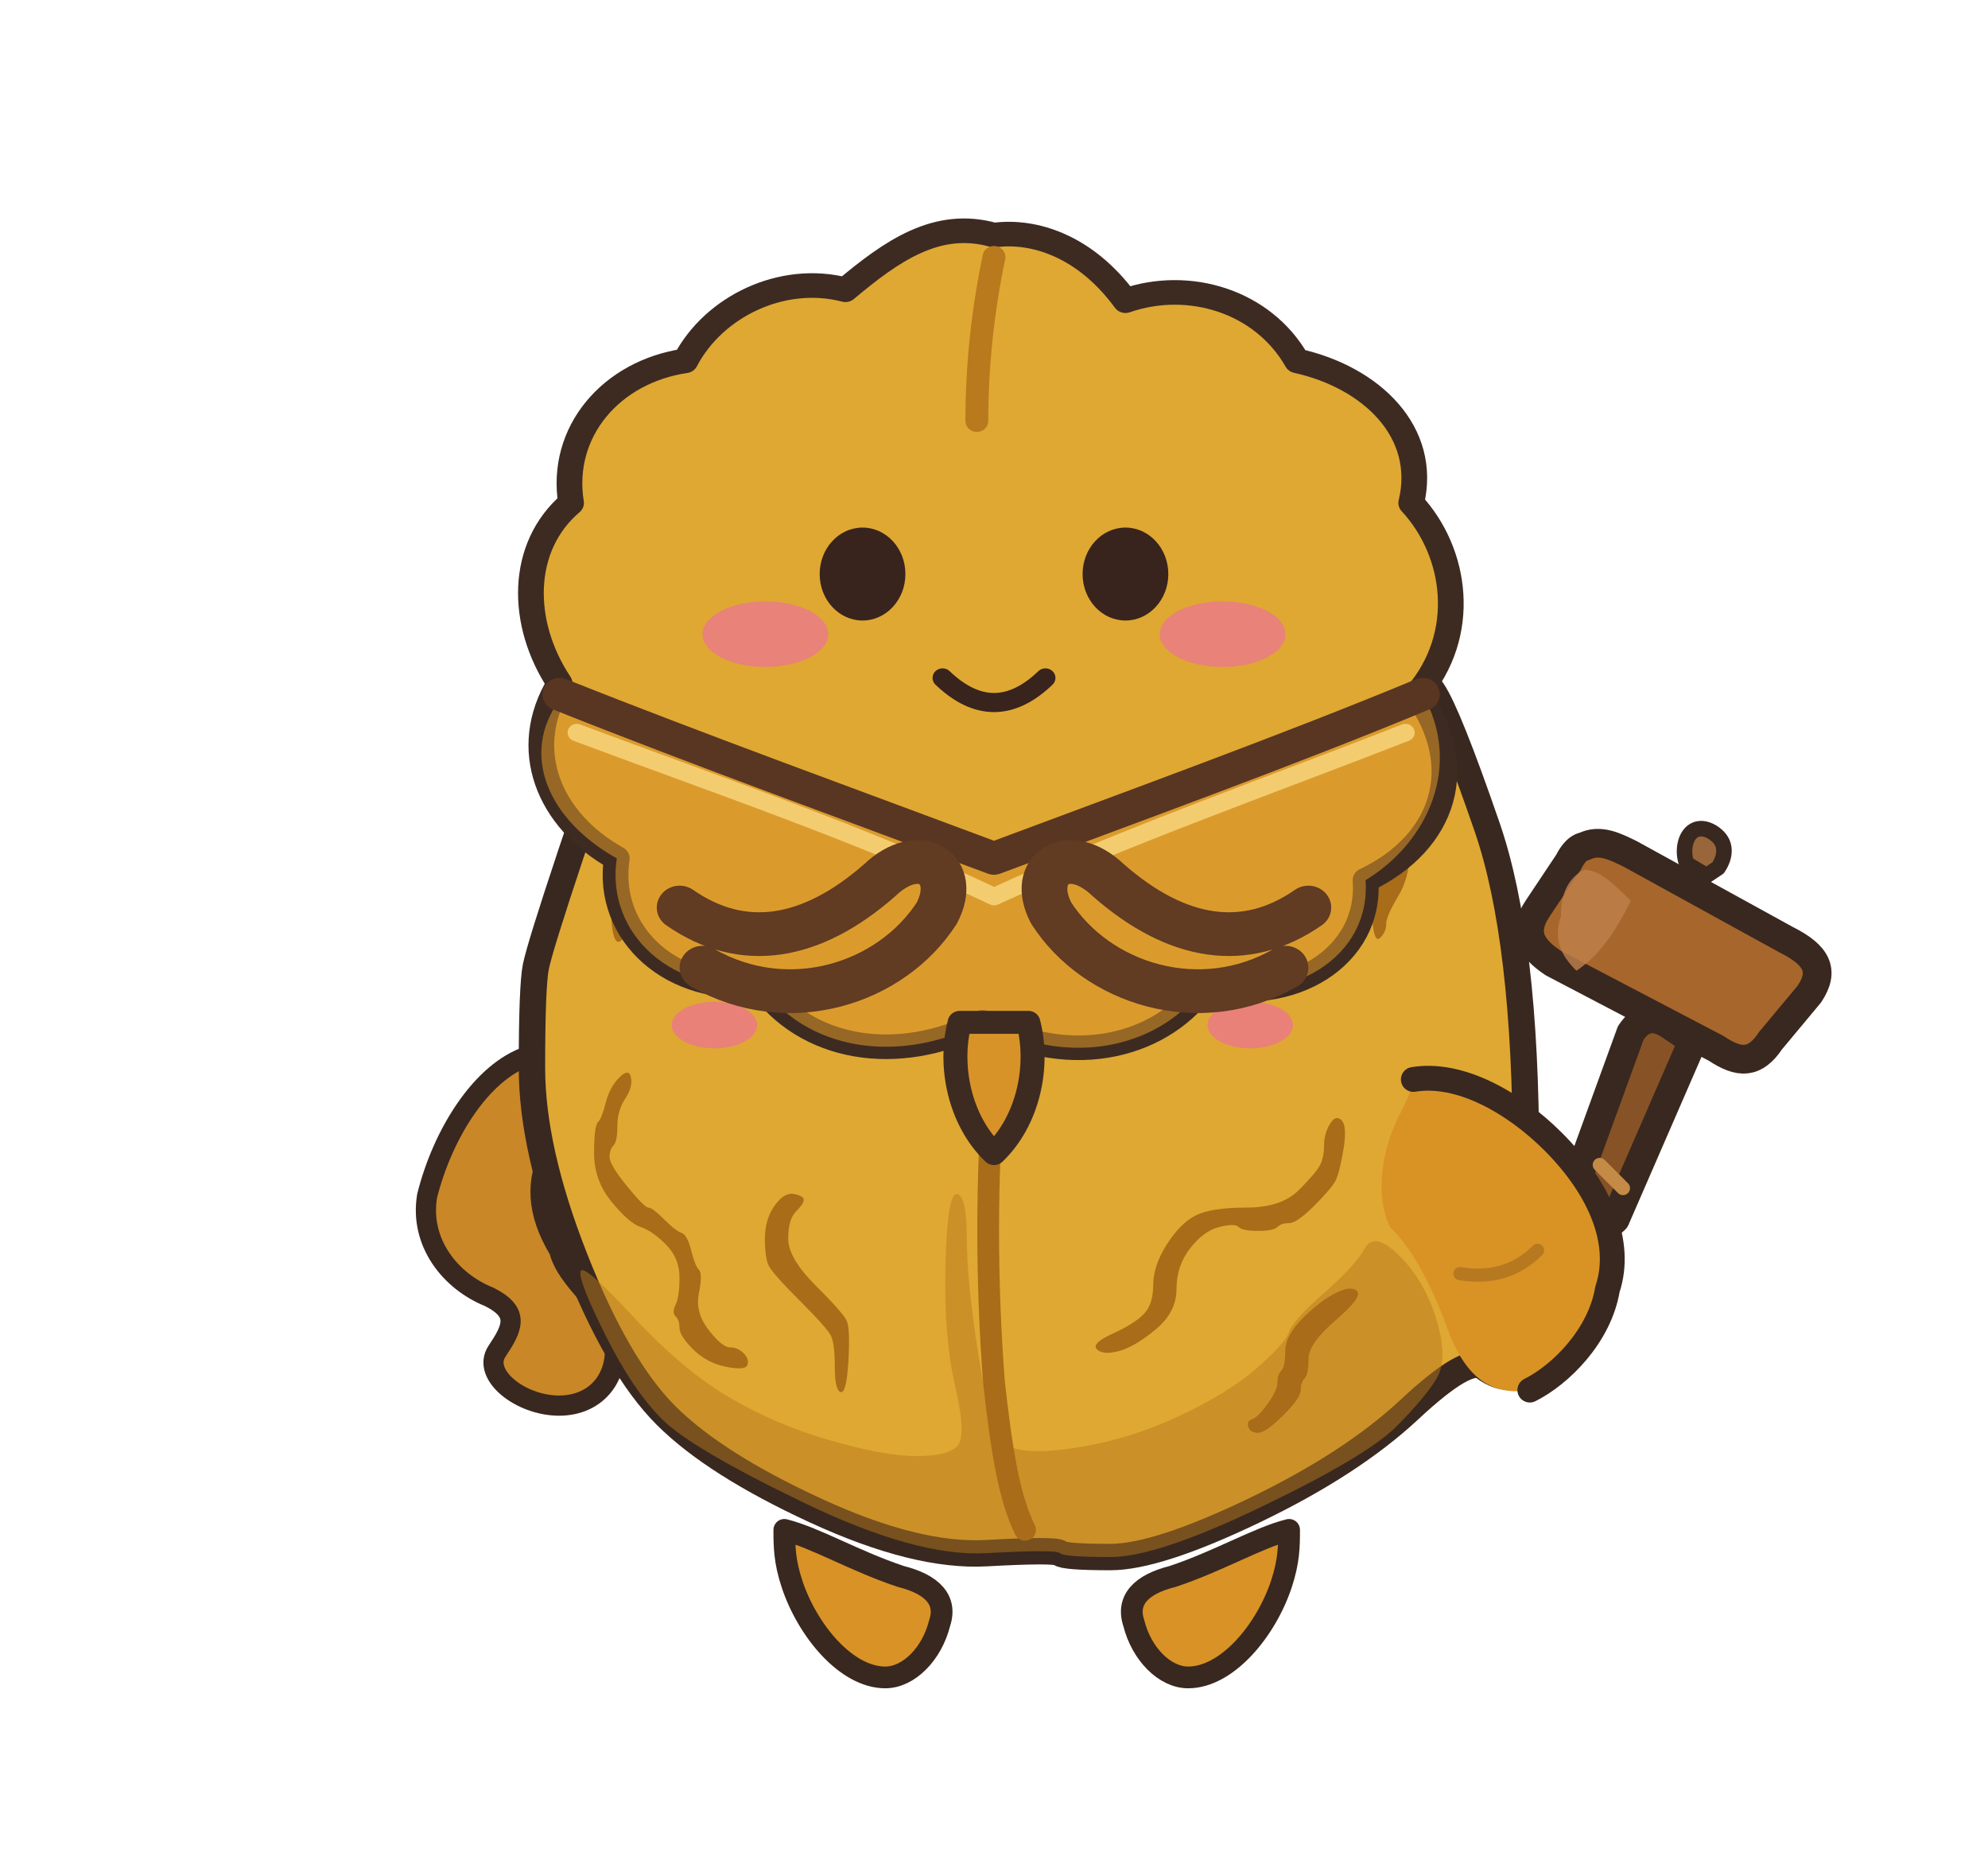
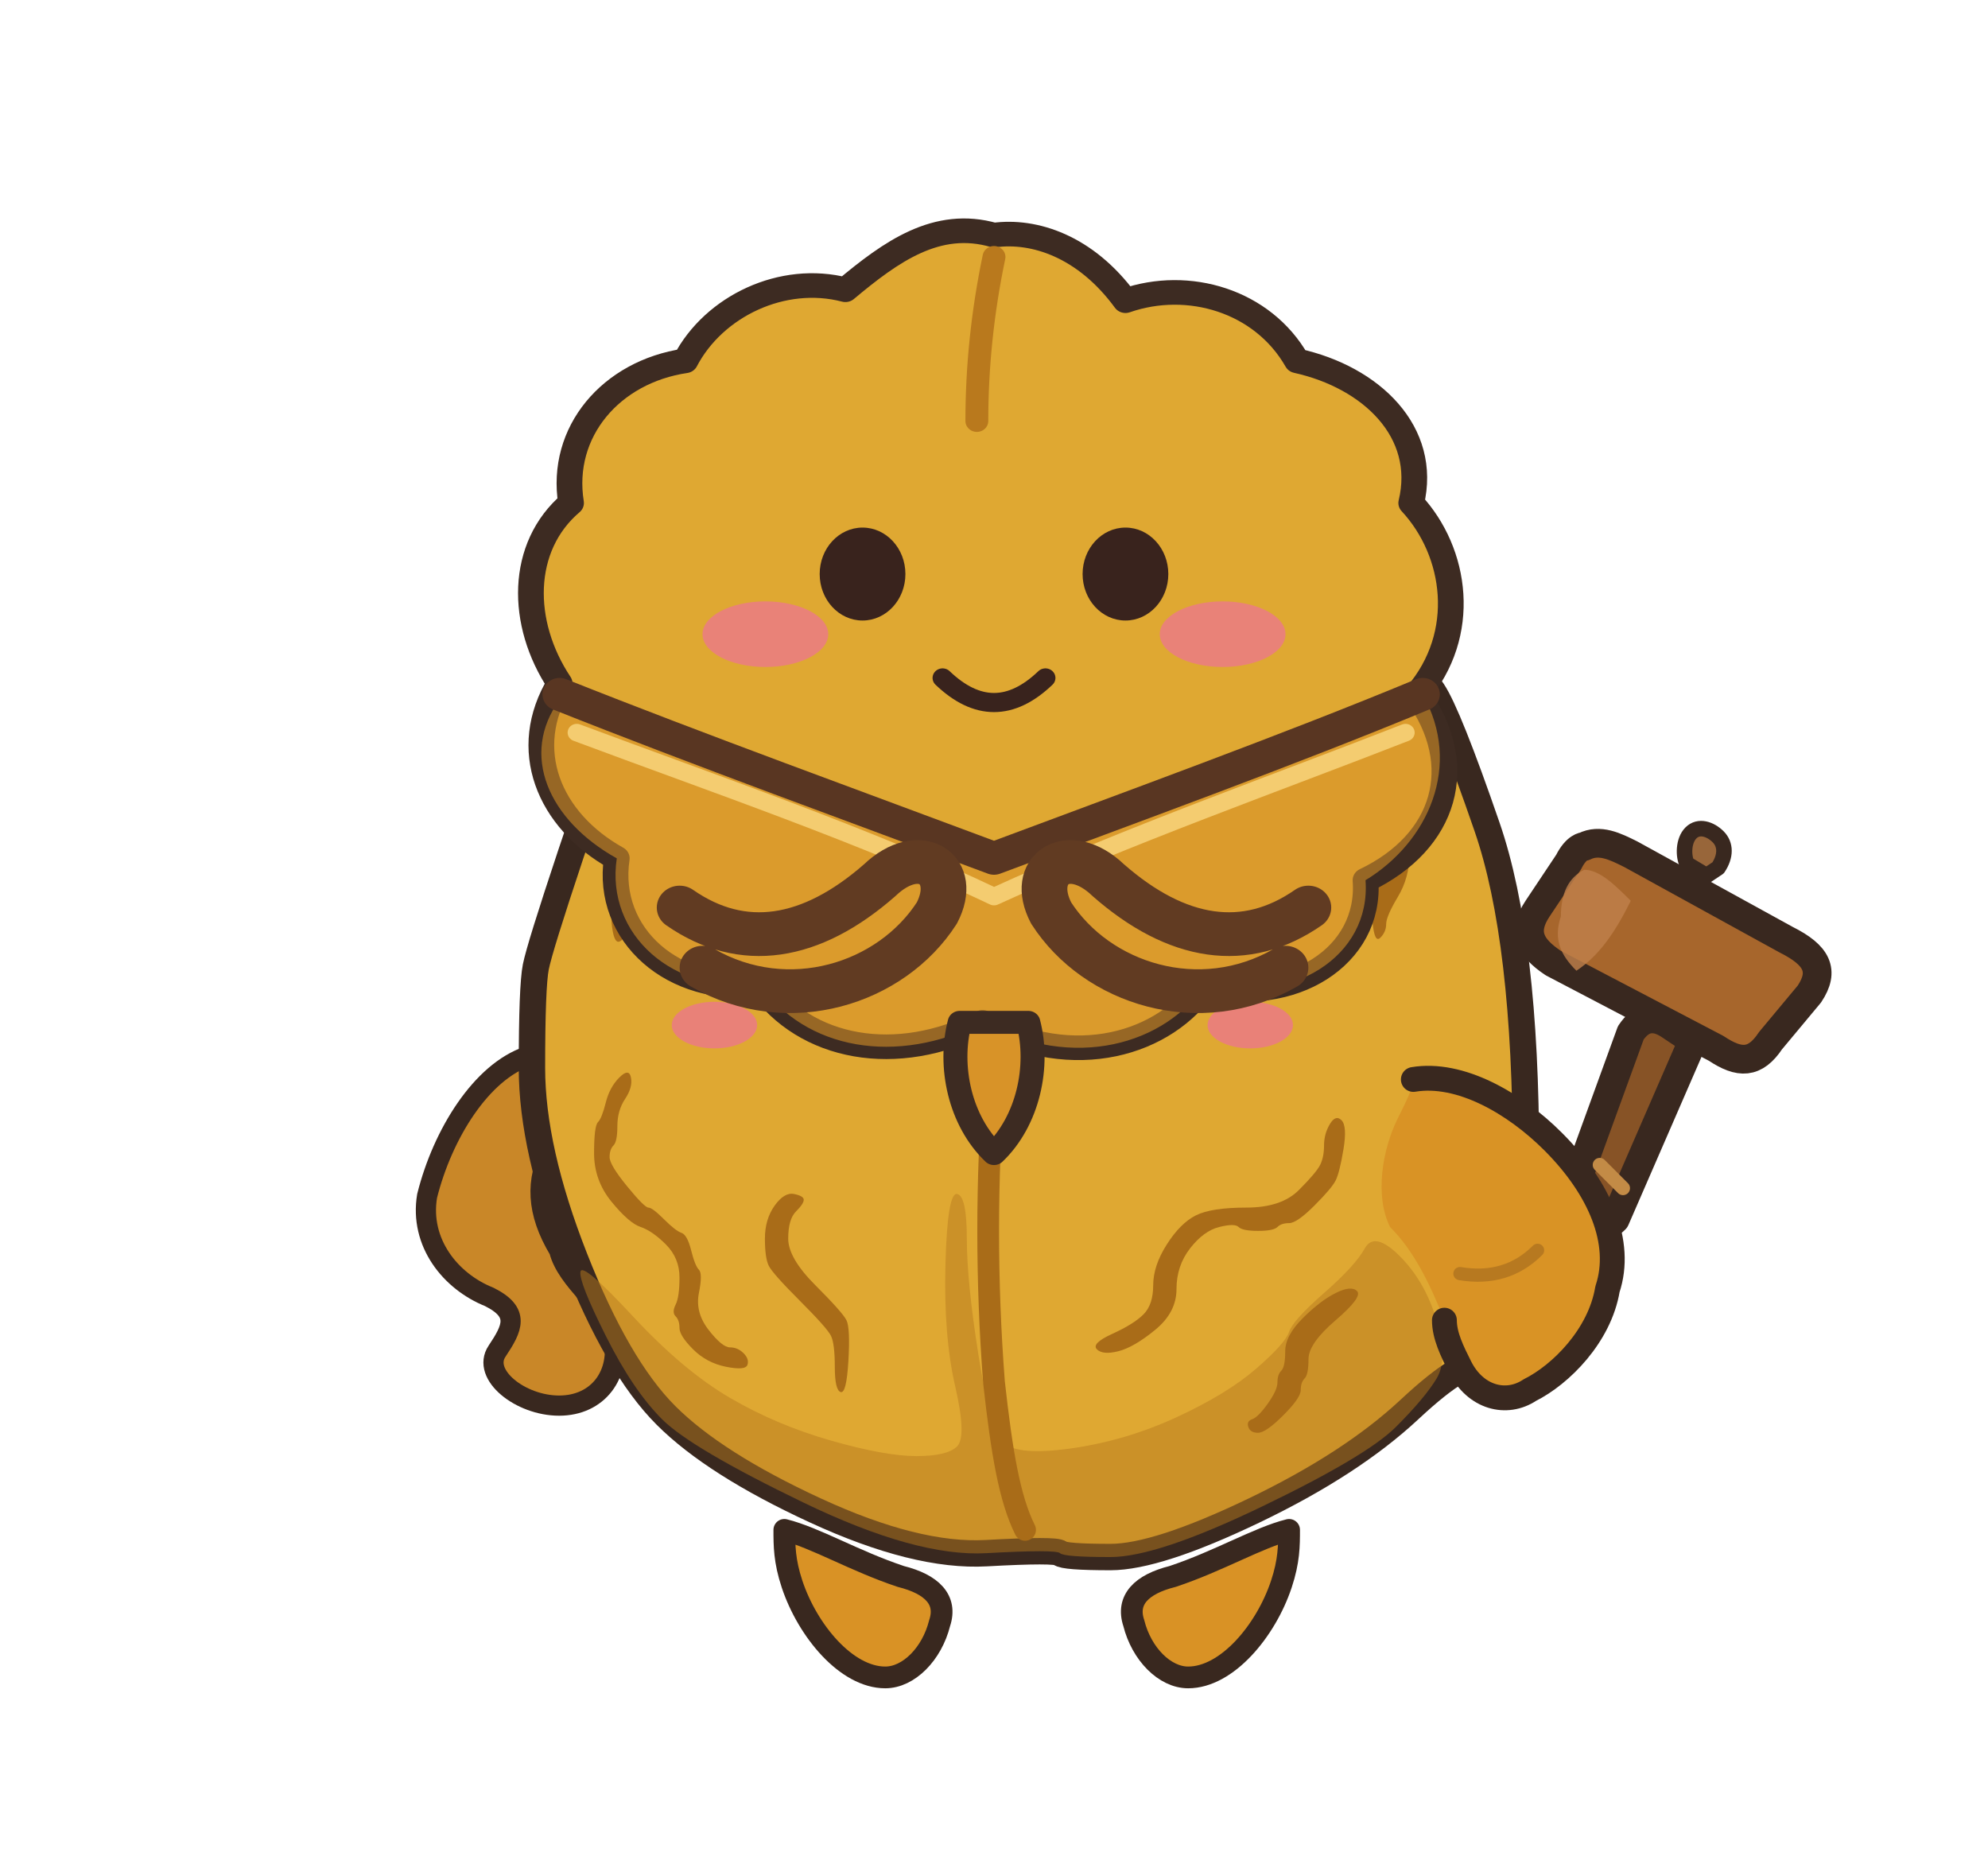
<svg xmlns="http://www.w3.org/2000/svg" width="320" height="300" viewBox="0 0 320 300">
  <g id="foot-left">
    <g transform="translate(-415 10) scale(1.25)">
      <path id="walnut-foot-left-shape" d="M 433 189 C 437 190 442 193 448 195 C 452 196 454 198 453 201 C 452 205 449 208 446 208 C 441 208 436 202 434 196 C 433 193 433 191 433 189 Z" fill="#d99225" stroke="#39281f" stroke-width="2.8" stroke-linejoin="round" />
    </g>
  </g>
  <g id="foot-right">
    <g transform="translate(-415 10) scale(1.25)">
      <path id="walnut-foot-right-shape" d="M 498 189 C 494 190 489 193 483 195 C 479 196 477 198 478 201 C 479 205 482 208 485 208 C 490 208 495 202 497 196 C 498 193 498 191 498 189 Z" fill="#d99225" stroke="#39281f" stroke-width="2.8" stroke-linejoin="round" />
    </g>
  </g>
  <g id="hammer">
    <g transform="translate(-415 10) scale(1.25)">
      <path id="walnut-hammer-handle" d="M 534 147 L 542 125 Q 544 122 547 124 L 550 126 L 540 149 Q 538 151 536 149 Z" fill="#875326" stroke="#39281f" stroke-width="3.7" stroke-linejoin="round" />
      <path id="walnut-hammer-cap" d="M 549.25 103.25 C 548.75 102.25 548.75 100.25 549.75 99.25 C 550.75 98.25 552.25 98.75 553.25 99.75 C 554.25 100.75 554.25 102.25 553.25 103.75 L 551.75 104.75 Z" fill="#98663a" stroke="#39281f" stroke-width="2" stroke-linejoin="round" />
      <path id="walnut-hammer-head" d="M 536 101 C 538 100 540 101 542 102 L 562 113 C 566 115 567 117 565 120 L 560 126 C 558 129 556 129 553 127 L 532 116 C 529 114 528 112 530 109 L 534 103 C 535 101 536 101 536 101 Z" fill="#a7662c" stroke="#39281f" stroke-width="3.7" stroke-linejoin="round" />
      <path id="walnut-hammer-head-highlight" d="M 536 104 C 538 104 540 106 542 108 C 540 112 538 115 535 117 C 533 115 532 113 533 110 C 533 107 534 105 536 104 Z" fill="#c0804a" opacity=".82" />
      <path id="walnut-hammer-grip" d="M 538 142 L 541 145" fill="none" stroke="#c38b46" stroke-width="1.8" stroke-linecap="round" />
    </g>
  </g>
  <g id="arm-left">
    <g transform="translate(-415 10) scale(1.25)">
      <path id="walnut-arm-left-shape" d="M 400 128 C 394 130 389 138 387 146 C 386 152 390 157 395 159 C 399 161 398 163 396 166 C 394 169 399 173 404 173 C 409 173 412 169 411 164 C 410 160 405 157 404 153 C 401 148 401 144 403 140 C 405 135 404 130 400 128 Z" fill="#c98728" stroke="#39281f" stroke-width="2.6" stroke-linejoin="round" />
      <path id="walnut-arm-left-crease" d="M 0 0" fill="none" opacity="0" />
    </g>
  </g>
  <g id="body">
    <g id="walnut-shell-art" transform="translate(-415 10) scale(1.25)">
      <path id="walnut-body-outline" d="M 459.50 52.00 Q 461.00 50.50 466.00 50.50 Q 471.00 50.50 474.50 53.50 Q 478.00 56.50 487.00 59.50 Q 496.00 62.50 499.50 64.50 Q 503.00 66.50 508.75 72.25 Q 514.50 78.00 516.50 81.00 Q 518.50 84.00 523.50 98.50 Q 528.50 113.00 528.50 141.00 Q 528.50 169.00 526.75 169.25 Q 525.00 169.50 523.00 168.00 Q 521.00 166.50 513.50 173.50 Q 506.00 180.50 493.50 186.50 Q 481.00 192.50 475.00 192.50 Q 469.00 192.50 468.50 192.00 Q 468.00 191.50 459.00 192.00 Q 450.00 192.50 437.00 186.50 Q 424.00 180.50 417.75 174.25 Q 411.50 168.00 406.00 154.00 Q 400.50 140.00 400.50 129.50 Q 400.50 119.00 401.00 116.50 Q 401.50 114.00 405.50 102.00 Q 409.50 90.00 412.00 85.00 Q 414.50 80.00 419.75 74.25 Q 425.00 68.50 428.00 66.50 Q 431.00 64.50 435.00 62.50 Q 439.00 60.50 444.00 59.50 Q 449.00 58.50 453.50 56.00 Q 458.00 53.50 459.50 52.00 Z" fill="#dfa832" stroke="#39281f" stroke-width="3.4" stroke-linejoin="round" />
      <path id="walnut-body-bottom-shade" d="M 453.75 154.75 Q 454.00 145.50 455.25 145.75 Q 456.50 146.00 456.50 151.50 Q 456.50 157.00 458.00 166.50 Q 459.50 176.00 461.25 177.75 Q 463.00 179.50 470.00 178.50 Q 477.00 177.50 483.50 174.50 Q 490.00 171.50 493.75 168.25 Q 497.50 165.00 498.00 163.50 Q 498.50 162.00 502.50 158.50 Q 506.50 155.00 507.75 152.75 Q 509.00 150.50 512.25 153.75 Q 515.50 157.00 517.00 162.00 Q 518.50 167.00 517.00 169.50 Q 515.50 172.00 511.75 175.75 Q 508.00 179.50 494.50 186.00 Q 481.00 192.50 475.00 192.50 Q 469.00 192.50 468.50 192.00 Q 468.00 191.50 459.00 192.00 Q 450.00 192.50 435.50 185.50 Q 421.00 178.50 417.25 174.75 Q 413.50 171.00 410.00 164.00 Q 406.50 157.00 406.75 155.75 Q 407.00 154.50 413.50 161.50 Q 420.00 168.50 426.00 172.00 Q 432.00 175.50 439.00 177.50 Q 446.00 179.50 450.00 179.50 Q 454.00 179.50 455.25 178.25 Q 456.50 177.00 455.00 170.50 Q 453.50 164.00 453.75 154.75 Z" fill="#b7791d" opacity=".5" />
      <path id="walnut-top-highlight" d="M 424 75 C 428 70 433 69 436 71 C 435 75 430 79 427 81 C 424 82 422 79 424 75 Z" fill="#ffe596" opacity=".82" />
      <path id="walnut-brain-crease-top-center" d="M 460 52 C 458 60 454 69 453 77 C 452 83 452 89 451 94" fill="none" stroke="#b47820" stroke-width="2.4" stroke-linecap="round" />
      <path id="walnut-brain-crease-bottom-center" d="M 460 131 C 459 144 459 157 460 170 C 461 179 462 185 464 189" fill="none" stroke="#a96c18" stroke-width="2.8" stroke-linecap="round" />
      <path id="walnut-brain-groove-left-top" d="M 446.50 69.00 Q 447.00 68.50 448.50 68.50 Q 450.00 68.50 450.75 69.25 Q 451.50 70.00 450.75 70.75 Q 450.00 71.50 448.00 71.50 Q 446.00 71.50 444.25 72.75 Q 442.50 74.00 441.50 76.00 Q 440.50 78.00 440.50 81.00 Q 440.50 84.00 440.00 85.00 Q 439.50 86.00 438.25 86.75 Q 437.00 87.50 436.00 87.50 Q 435.00 87.50 434.75 86.75 Q 434.50 86.00 436.50 84.00 Q 438.50 82.00 438.50 78.50 Q 438.50 75.00 439.00 74.00 Q 439.50 73.00 440.75 71.75 Q 442.00 70.50 444.00 70.00 Q 446.00 69.50 446.50 69.00 Z M 419.75 89.75 Q 422.00 87.50 424.00 87.50 Q 426.00 87.50 426.25 88.25 Q 426.50 89.00 424.75 89.75 Q 423.00 90.50 421.75 91.75 Q 420.50 93.00 420.00 94.00 Q 419.50 95.00 420.00 98.00 Q 420.50 101.00 420.00 102.00 Q 419.50 103.00 416.50 105.50 Q 413.50 108.00 413.00 109.00 Q 412.50 110.00 412.50 111.50 Q 412.50 113.00 411.75 113.25 Q 411.00 113.50 410.75 110.75 Q 410.50 108.00 414.00 104.50 Q 417.50 101.00 417.00 98.00 Q 416.50 95.00 417.00 94.50 Q 417.50 94.00 417.50 93.00 Q 417.50 92.00 419.75 89.75 Z" fill="#a96c18" />
      <path id="walnut-brain-groove-right-top" d="M 479.25 70.25 Q 480.00 69.50 480.25 73.25 Q 480.50 77.00 482.25 78.75 Q 484.00 80.50 486.00 81.00 Q 488.00 81.50 489.75 83.75 Q 491.50 86.00 491.50 89.00 Q 491.50 92.00 491.00 92.50 Q 490.50 93.00 490.25 94.25 Q 490.00 95.50 489.50 95.50 Q 489.00 95.50 488.25 94.75 Q 487.50 94.00 487.50 93.00 Q 487.50 92.00 488.00 91.50 Q 488.50 91.00 488.50 88.50 Q 488.50 86.00 487.25 84.75 Q 486.00 83.50 484.00 83.00 Q 482.00 82.50 480.25 80.75 Q 478.50 79.00 478.50 75.00 Q 478.50 71.00 479.25 70.25 Z M 495.00 72.50 Q 495.00 71.50 496.50 71.50 Q 498.00 71.50 501.25 74.25 Q 504.50 77.00 505.50 79.00 Q 506.50 81.00 506.50 82.50 Q 506.50 84.00 507.00 84.50 Q 507.50 85.00 507.00 86.00 Q 506.50 87.00 506.50 89.50 Q 506.50 92.00 508.25 93.75 Q 510.00 95.50 510.50 95.50 Q 511.00 95.50 512.25 97.25 Q 513.50 99.00 513.50 102.00 Q 513.50 105.00 512.00 107.50 Q 510.50 110.00 510.50 111.00 Q 510.50 112.00 509.75 112.75 Q 509.00 113.50 508.75 110.75 Q 508.50 108.00 509.50 106.00 Q 510.50 104.00 510.50 102.00 Q 510.50 100.00 507.50 97.00 Q 504.50 94.00 504.50 89.50 Q 504.50 85.00 504.00 84.50 Q 503.50 84.00 503.50 82.50 Q 503.50 81.00 503.00 80.00 Q 502.50 79.00 499.75 76.25 Q 497.00 73.50 496.00 73.50 Q 495.00 73.50 495.00 72.50 Z" fill="#a96c18" />
      <path id="walnut-brain-groove-left-bottom" d="M 411.75 130.75 Q 413.00 129.50 413.25 130.75 Q 413.50 132.00 412.50 133.50 Q 411.50 135.00 411.50 137.00 Q 411.50 139.00 411.00 139.50 Q 410.50 140.00 410.50 141.00 Q 410.50 142.00 412.75 144.75 Q 415.00 147.50 415.50 147.50 Q 416.00 147.50 417.50 149.00 Q 419.00 150.50 419.75 150.75 Q 420.50 151.00 421.00 153.00 Q 421.50 155.00 422.00 155.50 Q 422.50 156.00 422.00 158.50 Q 421.50 161.00 423.25 163.25 Q 425.00 165.50 426.00 165.50 Q 427.00 165.50 427.75 166.25 Q 428.50 167.00 428.25 167.75 Q 428.00 168.50 425.50 168.00 Q 423.00 167.50 421.25 165.75 Q 419.50 164.00 419.50 163.00 Q 419.50 162.00 419.00 161.50 Q 418.50 161.00 419.00 160.00 Q 419.50 159.00 419.50 156.50 Q 419.50 154.00 417.75 152.25 Q 416.00 150.50 414.50 150.00 Q 413.00 149.50 410.75 146.75 Q 408.50 144.00 408.50 140.50 Q 408.50 137.00 409.00 136.50 Q 409.50 136.00 410.00 134.00 Q 410.50 132.00 411.75 130.75 Z M 431.75 147.25 Q 433.00 145.50 434.25 145.75 Q 435.50 146.00 435.50 146.50 Q 435.50 147.00 434.50 148.00 Q 433.50 149.00 433.50 151.50 Q 433.50 154.00 437.00 157.50 Q 440.50 161.00 441.00 162.00 Q 441.50 163.00 441.25 167.25 Q 441.00 171.50 440.25 171.25 Q 439.50 171.00 439.50 168.00 Q 439.50 165.00 439.00 164.00 Q 438.50 163.00 435.00 159.50 Q 431.50 156.00 431.00 155.00 Q 430.50 154.00 430.50 151.50 Q 430.50 149.00 431.75 147.25 Z" fill="#a96c18" />
      <path id="walnut-brain-groove-right-bottom" d="M 503.25 136.75 Q 504.00 135.50 504.75 136.25 Q 505.50 137.00 505.00 140.00 Q 504.50 143.00 504.00 144.00 Q 503.50 145.00 501.25 147.25 Q 499.00 149.50 498.00 149.50 Q 497.00 149.50 496.50 150.00 Q 496.00 150.50 494.00 150.50 Q 492.00 150.50 491.50 150.00 Q 491.00 149.50 489.00 150.00 Q 487.00 150.50 485.25 152.75 Q 483.50 155.00 483.50 158.00 Q 483.50 161.00 480.75 163.25 Q 478.00 165.50 476.00 166.00 Q 474.00 166.50 473.25 165.75 Q 472.50 165.00 475.25 163.75 Q 478.00 162.50 479.25 161.25 Q 480.50 160.00 480.50 157.50 Q 480.50 155.00 482.25 152.25 Q 484.00 149.50 486.00 148.50 Q 488.00 147.50 492.50 147.50 Q 497.00 147.50 499.25 145.25 Q 501.50 143.00 502.00 142.00 Q 502.50 141.00 502.50 139.50 Q 502.50 138.00 503.25 136.75 Z M 504.00 158.50 Q 506.00 157.50 506.75 158.25 Q 507.50 159.00 504.00 162.00 Q 500.50 165.00 500.50 167.00 Q 500.50 169.00 500.00 169.50 Q 499.50 170.00 499.50 171.00 Q 499.50 172.00 497.25 174.25 Q 495.00 176.50 494.00 176.50 Q 493.00 176.50 492.75 175.75 Q 492.50 175.00 493.25 174.75 Q 494.00 174.50 495.25 172.75 Q 496.50 171.00 496.50 170.00 Q 496.50 169.00 497.00 168.50 Q 497.50 168.00 497.50 166.00 Q 497.50 164.00 499.75 161.75 Q 502.00 159.50 504.00 158.50 Z" fill="#a96c18" />
      <path id="walnut-side-brain-groove-left" d="M 0 0" fill="none" opacity="0" />
      <path id="walnut-side-brain-groove-right" d="M 0 0" fill="none" opacity="0" />
    </g>
    <g id="face-neutral" transform="translate(-415 10) scale(1.25)">
      <ellipse id="neutral-blush-left" cx="424" cy="124" rx="5.5" ry="3.0" fill="#e98178" />
      <ellipse id="neutral-blush-right" cx="493" cy="124" rx="5.5" ry="3.0" fill="#e98178" />
      <ellipse id="neutral-eye-left" cx="438" cy="112" rx="6.3" ry="6.7" fill="#352019" />
      <ellipse id="neutral-eye-right" cx="480" cy="112" rx="6.3" ry="6.7" fill="#352019" />
      <path id="neutral-mouth" d="M451 122 C454 127 461 127 466 122" fill="none" stroke="#352019" stroke-width="2.6" stroke-linecap="round" />
    </g>
    <g id="face-happy" transform="translate(0 10)">
      <ellipse id="walnut-happy-blush-left" cx="111" cy="137" rx="12" ry="6" fill="#e98278" />
      <ellipse id="walnut-happy-blush-right" cx="209" cy="137" rx="12" ry="6" fill="#e98278" />
      <path id="walnut-happy-eyes-mouth" d="M126 121 Q135 109 144 121 M176 121 Q185 109 194 121 M146 143 Q160 162 174 143 Z" fill="#39231d" stroke="#39231d" stroke-width="3.5" stroke-linecap="round" stroke-linejoin="round" />
    </g>
    <g id="face-focused" transform="translate(0 10)">
      <path id="walnut-focused-brows" d="M125 109 L144 114 M176 114 L195 109" fill="none" stroke="#39231d" stroke-width="3.5" stroke-linecap="round" />
      <ellipse id="walnut-focused-eye-left" cx="135" cy="121" rx="8" ry="9" fill="#39231d" />
      <ellipse id="walnut-focused-eye-right" cx="185" cy="121" rx="8" ry="9" fill="#39231d" />
      <path id="walnut-focused-mouth" d="M150 150 L170 150" fill="none" stroke="#39231d" stroke-width="3.5" stroke-linecap="round" />
    </g>
    <g id="face-attack" transform="translate(0 10)">
      <path id="walnut-attack-brows" d="M125 110 L144 115 M176 115 L195 110" fill="none" stroke="#39231d" stroke-width="3.5" stroke-linecap="round" />
      <ellipse id="walnut-attack-eye-left" cx="135" cy="121" rx="8" ry="9" fill="#39231d" />
      <ellipse id="walnut-attack-eye-right" cx="185" cy="121" rx="8" ry="9" fill="#39231d" />
      <ellipse id="walnut-attack-mouth" cx="160" cy="151" rx="5" ry="7" fill="#39231d" />
    </g>
    <g id="face-surprised" transform="translate(0 10)">
      <ellipse id="walnut-surprised-eye-left" cx="135" cy="121" rx="8.5" ry="9.5" fill="none" stroke="#39231d" stroke-width="3.5" />
      <ellipse id="walnut-surprised-eye-right" cx="185" cy="121" rx="8.5" ry="9.5" fill="none" stroke="#39231d" stroke-width="3.5" />
      <ellipse id="walnut-surprised-mouth" cx="160" cy="151" rx="5" ry="7" fill="none" stroke="#39231d" stroke-width="3.5" />
    </g>
    <g id="face-hurt" transform="translate(0 10)">
      <path id="walnut-hurt-eyes" d="M127 113 L143 129 M143 113 L127 129 M177 113 L193 129 M193 113 L177 129" fill="none" stroke="#39231d" stroke-width="3.5" stroke-linecap="round" />
      <path id="walnut-hurt-mouth" d="M148 153 Q160 142 172 153" fill="none" stroke="#39231d" stroke-width="3.5" stroke-linecap="round" />
    </g>
    <g id="face-hungry" transform="translate(0 10)">
      <ellipse id="walnut-hungry-eye-left" cx="135" cy="121" rx="8" ry="9" fill="#39231d" />
      <ellipse id="walnut-hungry-eye-right" cx="185" cy="121" rx="8" ry="9" fill="#39231d" />
      <path id="walnut-hungry-mouth" d="M160 145 C152 145 151 157 160 162 C169 157 168 145 160 145 Z" fill="#39231d" />
    </g>
    <g id="face-dead" transform="translate(0 10)">
      <path id="walnut-dead-eyes" d="M127 113 L143 129 M143 113 L127 129 M177 113 L193 129 M193 113 L177 129" fill="none" stroke="#39231d" stroke-width="3.5" stroke-linecap="round" />
      <path id="walnut-dead-mouth" d="M151 152 L169 152" fill="none" stroke="#39231d" stroke-width="3.5" stroke-linecap="round" />
    </g>
  </g>
  <g id="arm-right">
    <g transform="translate(-415 10) scale(1.25)">
      <path id="walnut-arm-right-shape" d="M 514 131 C 520 130 527 134 532 139 C 538 145 541 152 539 158 C 538 164 533 169 529 171 C 523 172 520 168 518 162 C 516 157 514 153 511 150 C 509 146 510 140 512 136 C 513 134 514 132 514 131 Z" fill="#d99325" />
-       <path id="walnut-arm-right-outline" d="M 514 131 C 520 130 527 134 532 139 C 538 145 541 152 539 158 C 538 164 533 169 529 171" fill="none" stroke="#39281f" stroke-width="3.2" stroke-linecap="round" stroke-linejoin="round" />
+       <path id="walnut-arm-right-outline" d="M 514 131 C 520 130 527 134 532 139 C 538 145 541 152 539 158 C 538 164 533 169 529 171 C 526 173 522 172 520 168 C 519 166 518 164 518 162" fill="none" stroke="#39281f" stroke-width="3.2" stroke-linecap="round" stroke-linejoin="round" />
      <path id="walnut-arm-right-crease" d="M530 153 Q526 157 520 156" fill="none" stroke="#b77920" stroke-width="1.7" stroke-linecap="round" />
    </g>
  </g>
  <g id="guard-form" transform="translate(160 0) scale(.92 .88) translate(-160 0)">
    <path id="walnut-guard-shell" d="M160 43 C150 40 142 46 134 53 C123 50 111 56 106 66 C93 68 84 79 86 92 C77 100 77 114 84 125 C77 137 82 150 94 157 C92 171 104 182 119 180 C127 192 143 195 158 187 C174 196 190 191 197 180 C212 184 226 175 225 161 C239 154 243 140 234 127 C243 116 241 101 233 92 C236 79 226 69 213 66 C207 55 194 51 183 55 C176 45 167 42 160 43 Z" fill="#dfa832" stroke="#3d2b22" stroke-width="4.5" stroke-linejoin="round" />
    <path id="walnut-guard-lower-shell" d="M84 128 C106 136 137 144 160 157 C183 143 211 135 235 127 C242 140 236 154 225 161 C226 175 212 184 197 180 C190 191 174 196 158 187 C143 195 127 192 119 180 C104 182 92 171 94 157 C82 150 77 138 84 128 Z" fill="#d89328" opacity=".58" />
    <path id="walnut-guard-rim-shadow" d="M84 127 C108 137 137 148 160 157 C183 148 212 137 235 127" fill="none" stroke="#593622" stroke-width="6" stroke-linecap="round" stroke-linejoin="round" />
    <path id="walnut-guard-rim-highlight" d="M87 134 C110 143 138 153 160 164 C183 153 210 143 232 134" fill="none" stroke="#f4cc70" stroke-width="3.2" stroke-linecap="round" stroke-linejoin="round" />
    <path id="walnut-guard-top-crease" d="M160 47 Q157 62 157 77" fill="none" stroke="#b9791d" stroke-width="4" stroke-linecap="round" />
    <ellipse id="walnut-guard-blush-left" cx="120" cy="116" rx="11" ry="6" fill="#e98278" />
    <ellipse id="walnut-guard-blush-right" cx="200" cy="116" rx="11" ry="6" fill="#e98278" />
    <ellipse id="walnut-guard-eye-left" cx="137" cy="105" rx="7.5" ry="8.5" fill="#39231d" />
    <ellipse id="walnut-guard-eye-right" cx="183" cy="105" rx="7.5" ry="8.5" fill="#39231d" />
    <path id="walnut-guard-mouth" d="M151 124 Q160 133 169 124" fill="none" stroke="#39231d" stroke-width="3.5" stroke-linecap="round" />
    <path id="walnut-guard-arm-left" d="M105 166 C116 174 128 172 140 161 C147 154 154 159 150 167 C142 180 124 186 109 177" fill="none" stroke="#613b22" stroke-width="8" stroke-linecap="round" stroke-linejoin="round" />
    <path id="walnut-guard-arm-right" d="M215 166 C204 174 192 172 180 161 C173 154 166 159 170 167 C178 180 196 186 211 177" fill="none" stroke="#613b22" stroke-width="8" stroke-linecap="round" stroke-linejoin="round" />
    <path id="walnut-guard-foot" d="M154 187 C152 195 154 205 160 211 C166 205 168 195 166 187 Z" fill="#d89328" stroke="#3d2b22" stroke-width="4.2" stroke-linejoin="round" />
  </g>
</svg>
